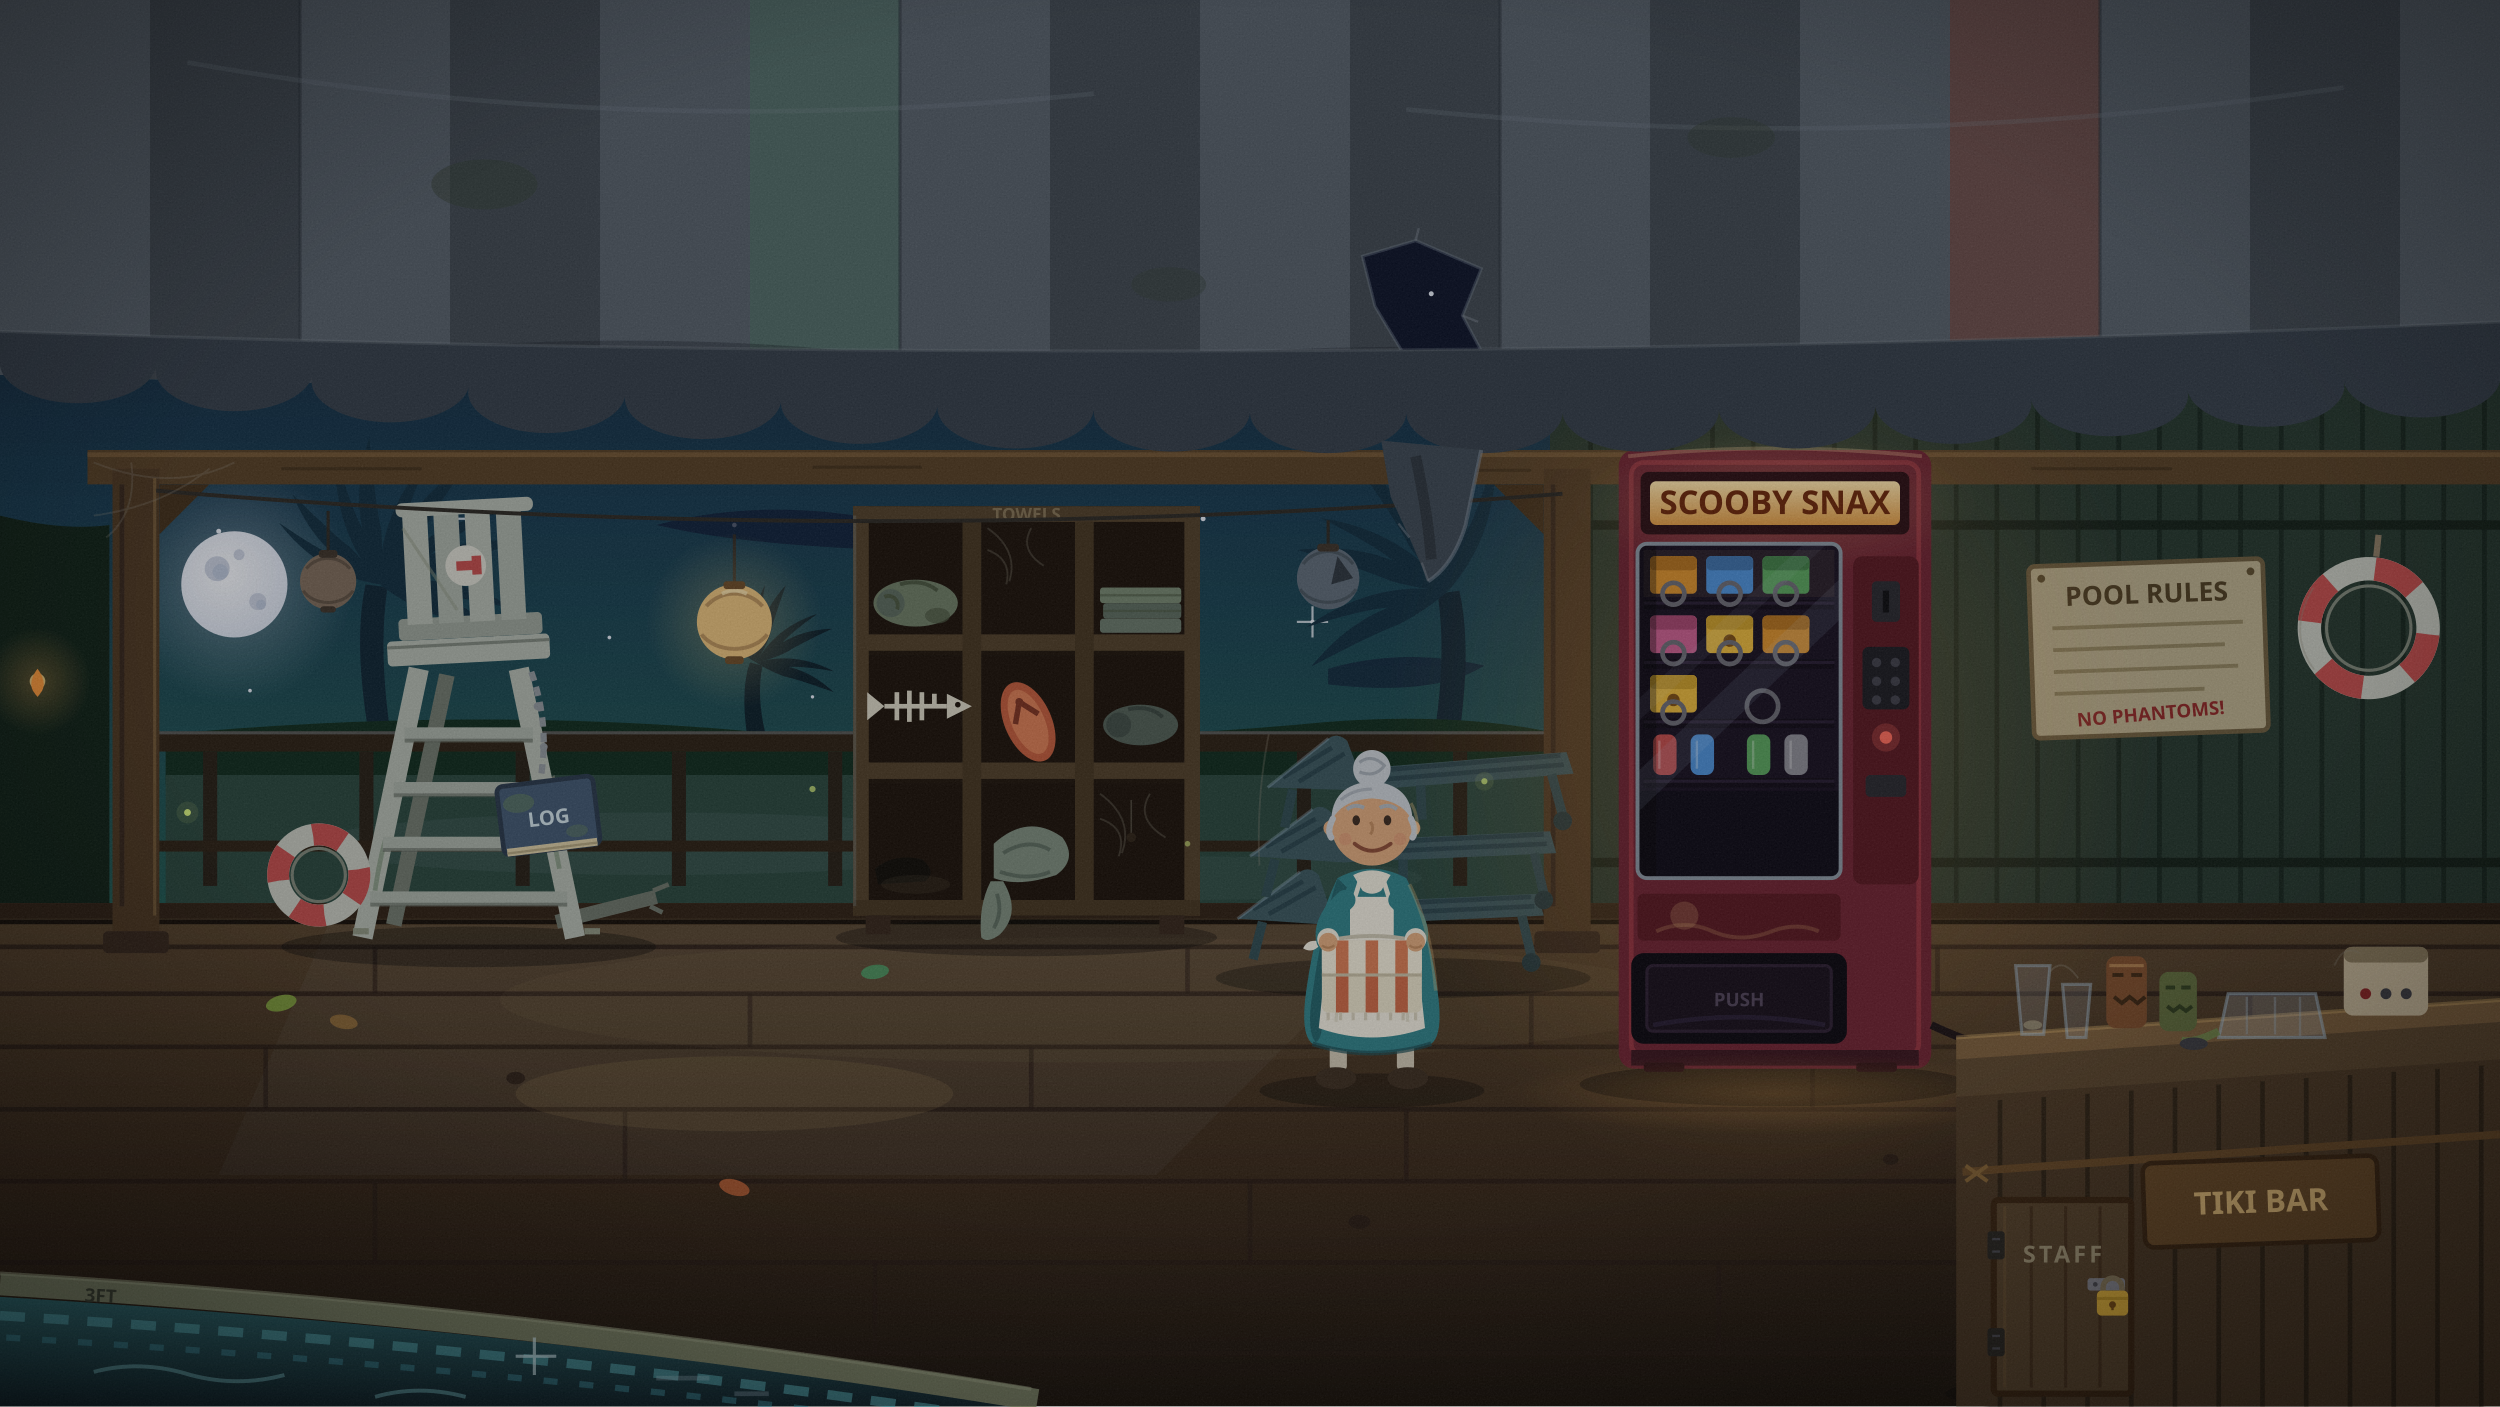
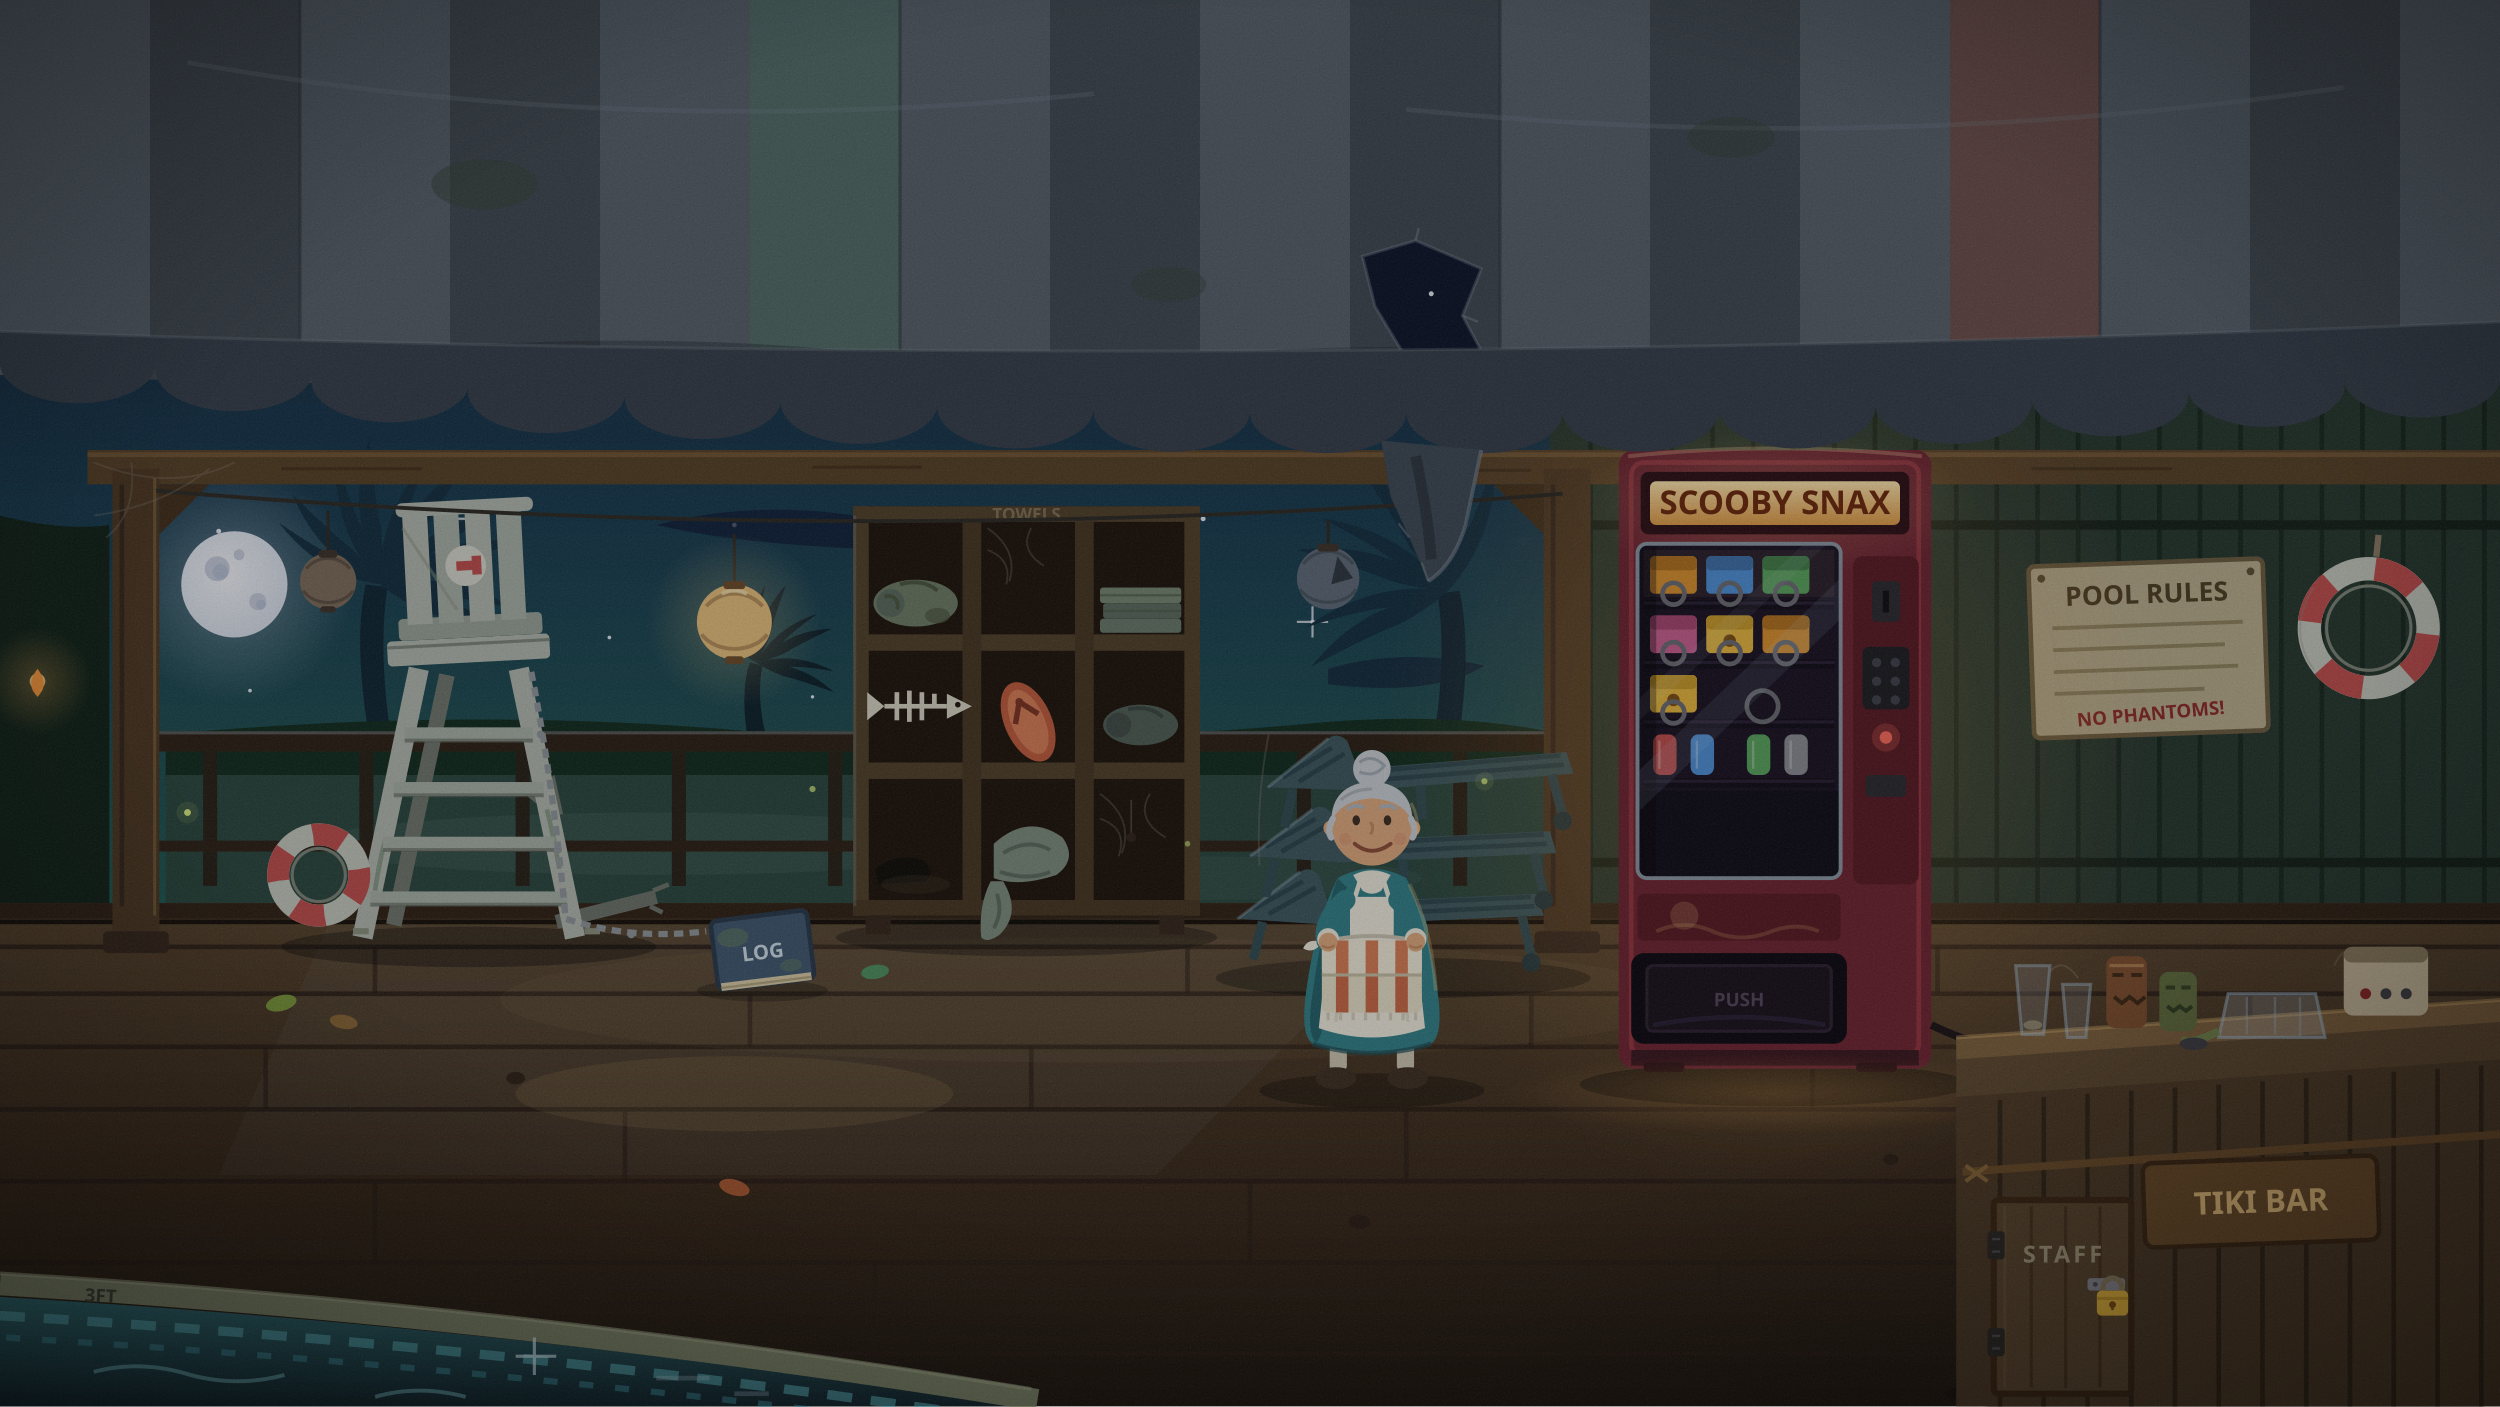
<svg xmlns="http://www.w3.org/2000/svg" width="1600" height="900" viewBox="0 0 1600 900">
  <defs>
    <linearGradient id="poolcabSky" x1="0" y1="0" x2="0" y2="1">
      <stop offset="0%" stop-color="#0a1128" />
      <stop offset="55%" stop-color="#14384f" />
      <stop offset="100%" stop-color="#1e5b52" />
    </linearGradient>
    <linearGradient id="poolcabFloor" x1="0" y1="0" x2="0" y2="1">
      <stop offset="0%" stop-color="#54402a" />
      <stop offset="55%" stop-color="#352517" />
      <stop offset="100%" stop-color="#1b130c" />
    </linearGradient>
    <linearGradient id="poolcabWater" x1="0" y1="0" x2="0" y2="1">
      <stop offset="0%" stop-color="#2c6a72" />
      <stop offset="100%" stop-color="#0d222b" />
    </linearGradient>
    <linearGradient id="poolcabHead" x1="0" y1="0" x2="0" y2="1">
      <stop offset="0%" stop-color="#ffe6ae" />
      <stop offset="100%" stop-color="#e09a44" />
    </linearGradient>
    <radialGradient id="poolcabMoonHalo" cx="50%" cy="50%" r="50%">
      <stop offset="0%" stop-color="#e8ecf5" stop-opacity="0.36" />
      <stop offset="100%" stop-color="#e8ecf5" stop-opacity="0" />
    </radialGradient>
    <radialGradient id="poolcabMoonSurf" cx="42%" cy="40%" r="70%">
      <stop offset="0%" stop-color="#f7f9fe" />
      <stop offset="100%" stop-color="#d7dfee" />
    </radialGradient>
    <radialGradient id="poolcabVendGlow" cx="50%" cy="50%" r="50%">
      <stop offset="0%" stop-color="#ffb45a" stop-opacity="0.24" />
      <stop offset="100%" stop-color="#ffb45a" stop-opacity="0" />
    </radialGradient>
    <radialGradient id="poolcabLanGlow" cx="50%" cy="50%" r="50%">
      <stop offset="0%" stop-color="#ffd98a" stop-opacity="0.55" />
      <stop offset="100%" stop-color="#ffd98a" stop-opacity="0" />
    </radialGradient>
    <radialGradient id="poolcabTorch" cx="50%" cy="50%" r="50%">
      <stop offset="0%" stop-color="#ffb45a" stop-opacity="0.3" />
      <stop offset="100%" stop-color="#ffb45a" stop-opacity="0" />
    </radialGradient>
    <radialGradient id="poolcabVign" cx="50%" cy="44%" r="75%">
      <stop offset="58%" stop-color="#000" stop-opacity="0" />
      <stop offset="100%" stop-color="#000" stop-opacity="0.42" />
    </radialGradient>
    <filter id="poolcabGrain">
      <feTurbulence type="fractalNoise" baseFrequency="0.9" numOctaves="2" stitchTiles="stitch" />
      <feColorMatrix type="saturate" values="0" />
      <feComponentTransfer>
        <feFuncA type="linear" slope="0.05" />
      </feComponentTransfer>
      <feComposite operator="over" in2="SourceGraphic" />
    </filter>
    <clipPath id="poolcabCanClip">
      <path d="M0 0 H1600 V230 Q800 264 0 240 Z" />
    </clipPath>
    <clipPath id="poolcabGlassClip">
      <rect x="1048" y="348" width="130" height="214" rx="6" />
    </clipPath>
    <path id="poolcabFrond" d="M0 0 Q46 -34 108 -26 Q64 -18 46 -10 Q80 -14 118 2 Q66 2 44 5 Q20 5 0 0 Z" />
    <g id="poolcabLng">
      <path d="M0 36 L40 6 Q46 2 52 8 L58 26 L192 20 L196 34 L60 40 Z" fill="#39565e" />
      <path d="M10 30 L42 12 M20 33 L50 16 M62 28 L188 22 M62 34 L190 28" stroke="#27424c" stroke-width="3" fill="none" />
      <path d="M16 38 L10 62 M182 34 L188 60 M98 38 V60" stroke="#2c4850" stroke-width="6" />
      <circle cx="188" cy="64" r="6" fill="#20363c" />
      <path d="M0 36 L40 6" stroke="#9db8cc" stroke-width="2" opacity="0.35" fill="none" />
    </g>
  </defs>
  <rect width="1600" height="600" fill="url(#poolcabSky)" />
  <g fill="#e6ecf8">
    <circle cx="140" cy="340" r="1.6" />
    <circle cx="210" cy="388" r="1.2" />
    <circle cx="300" cy="332" r="1.7" />
    <circle cx="390" cy="408" r="1.2" />
    <circle cx="470" cy="336" r="1.5" />
    <circle cx="555" cy="372" r="1.3" />
    <circle cx="610" cy="420" r="1.2" />
    <circle cx="770" cy="332" r="1.6" />
    <circle cx="840" cy="398" r="1.4" />
    <circle cx="940" cy="344" r="1.6" />
    <circle cx="520" cy="446" r="1.1" />
    <circle cx="160" cy="442" r="1.2" />
  </g>
  <g stroke="#eef2fa" stroke-width="1.4" opacity="0.8">
    <path d="M300 322 v20 M290 332 h20" />
    <path d="M840 388 v20 M830 398 h20" />
  </g>
  <path d="M420 336 q60 -16 128 -6 q48 10 104 2 q-48 24 -124 18 q-66 -4 -108 -14 Z" fill="#0a1630" opacity="0.7" />
  <path d="M850 428 q48 -14 100 -2 q-32 20 -100 12 Z" fill="#0a1630" opacity="0.6" />
  <circle cx="150" cy="374" r="76" fill="url(#poolcabMoonHalo)" />
  <circle cx="150" cy="374" r="34" fill="url(#poolcabMoonSurf)" />
  <g fill="#c7cfe0">
    <circle cx="139" cy="364" r="8" />
    <circle cx="165" cy="385" r="5.5" />
    <circle cx="153" cy="355" r="3.5" />
  </g>
  <g fill="#b2bdd4" opacity="0.7">
    <circle cx="141" cy="366" r="5" />
    <circle cx="167" cy="387" r="3.2" />
  </g>
  <g fill="#0c2232">
    <path d="M236 470 q-10 -60 -2 -96 l14 2 q-6 40 2 94 Z" />
    <path d="M934 470 q8 -56 0 -92 l-14 2 q6 38 -2 90 Z" />
  </g>
  <g fill="#0e2b3d">
    <g transform="translate(243 374) scale(0.8)">
      <use href="#poolcabFrond" transform="rotate(-95)" />
      <use href="#poolcabFrond" transform="rotate(-55)" />
      <use href="#poolcabFrond" transform="rotate(-18)" />
      <use href="#poolcabFrond" transform="rotate(24)" />
      <use href="#poolcabFrond" transform="rotate(-135) scale(0.85)" />
    </g>
    <g transform="translate(927 378) scale(-0.85,0.85)">
      <use href="#poolcabFrond" transform="rotate(-95)" />
      <use href="#poolcabFrond" transform="rotate(-55)" />
      <use href="#poolcabFrond" transform="rotate(-16)" />
      <use href="#poolcabFrond" transform="rotate(28)" />
    </g>
  </g>
  <g fill="#081c28">
    <path d="M478 470 q-4 -30 2 -46 l8 2 q-4 20 2 44 Z" />
    <g transform="translate(484 424) scale(0.45)">
      <use href="#poolcabFrond" transform="rotate(-70)" />
      <use href="#poolcabFrond" transform="rotate(-25)" />
      <use href="#poolcabFrond" transform="rotate(20)" />
      <use href="#poolcabFrond" transform="rotate(-115) scale(0.9)" />
    </g>
  </g>
  <path d="M106 470 Q300 452 480 468 Q660 480 850 462 Q930 456 990 468 V502 Q550 514 106 502 Z" fill="#0d2a1c" />
  <rect x="106" y="496" width="884" height="92" fill="#26443c" />
  <ellipse cx="420" cy="540" rx="220" ry="20" fill="#bcd7e8" opacity="0.07" />
  <ellipse cx="760" cy="562" rx="150" ry="14" fill="#bcd7e8" opacity="0.05" />
  <g fill="#241c14">
    <rect x="130" y="481" width="9" height="86" />
    <rect x="230" y="481" width="9" height="86" />
    <rect x="330" y="481" width="9" height="86" />
    <rect x="430" y="481" width="9" height="86" />
    <rect x="530" y="481" width="9" height="86" />
    <rect x="630" y="481" width="9" height="86" />
    <rect x="730" y="481" width="9" height="86" />
    <rect x="830" y="481" width="9" height="86" />
    <rect x="930" y="481" width="9" height="86" />
  </g>
  <rect x="100" y="538" width="900" height="7" fill="#2a1e12" />
  <rect x="100" y="468" width="900" height="13" fill="#2a1e12" />
  <path d="M100 469 H1000" stroke="#9db8cc" stroke-width="2" opacity="0.35" />
  <rect x="992" y="240" width="608" height="348" fill="#22342c" />
  <g stroke="#14231c" stroke-width="3">
    <path d="M1018 244 V584 M1044 244 V584 M1070 244 V584 M1096 244 V584 M1122 244 V584 M1148 244 V584 M1174 244 V584 M1200 244 V584 M1226 244 V584 M1252 244 V584 M1278 244 V584 M1304 244 V584 M1330 244 V584 M1356 244 V584 M1382 244 V584 M1408 244 V584 M1434 244 V584 M1460 244 V584 M1486 244 V584 M1512 244 V584 M1538 244 V584 M1564 244 V584 M1590 244 V584" />
  </g>
  <path d="M992 336 H1600 M992 552 H1600" stroke="#101c16" stroke-width="6" />
  <rect x="992" y="580" width="608" height="12" fill="#17110b" />
  <g transform="rotate(-2 1375 415)">
    <rect x="1300" y="360" width="150" height="110" rx="4" fill="#b8ad8c" stroke="#6a5a3c" stroke-width="3" />
    <text x="1375" y="386" font-family="Trebuchet MS" font-size="17" font-weight="bold" fill="#4a3a20" text-anchor="middle">POOL RULES</text>
    <path d="M1314 400 h122 M1314 414 h110 M1314 428 h118 M1314 442 h96" stroke="#8f825e" stroke-width="2.5" />
    <text x="1375" y="461" font-family="Trebuchet MS" font-size="12" font-weight="bold" fill="#8c2424" text-anchor="middle" transform="rotate(-3 1375 457)">NO PHANTOMS!</text>
    <circle cx="1308" cy="368" r="2.5" fill="#5a4a2c" />
    <circle cx="1442" cy="368" r="2.5" fill="#5a4a2c" />
  </g>
  <g transform="rotate(6 1516 402)">
    <circle cx="1516" cy="402" r="38" fill="none" stroke="#c4c8bf" stroke-width="15" />
    <circle cx="1516" cy="402" r="38" fill="none" stroke="#c04a4a" stroke-width="15" stroke-dasharray="29 30.7" />
    <circle cx="1516" cy="402" r="27" fill="none" stroke="#7c8478" stroke-width="2" />
    <path d="M1516 356 v-14" stroke="#8a7a64" stroke-width="4" />
    <path d="M1478 380 q-14 30 6 52" stroke="#8f8a7c" stroke-width="1.2" opacity="0.35" fill="none" />
  </g>
  <path d="M0 330 Q40 340 70 336 V600 H0 Z" fill="#0d2016" />
  <circle cx="24" cy="436" r="34" fill="url(#poolcabTorch)" />
  <circle cx="24" cy="436" r="5" fill="#ffd98a" opacity="0.85" />
  <path d="M24 428 q6 8 3 14 q-2 3 -3 4 q-1 -1 -3 -4 q-3 -6 3 -14 Z" fill="#ff9a3a" />
  <rect y="578" width="1600" height="322" fill="url(#poolcabFloor)" />
  <rect y="578" width="1600" height="10" fill="#2c1e12" />
  <path d="M0 590 H1600" stroke="#120c06" stroke-width="3" />
  <polygon points="210,592 900,592 740,752 140,752" fill="#bcd7e8" opacity="0.05" />
  <g stroke="#241812" stroke-width="3" opacity="0.8" fill="none">
    <path d="M0 606 H1600 M0 636 H1600 M0 670 H1600 M0 710 H1600 M0 756 H1600 M0 808 H1600 M0 866 H1600" />
  </g>
  <g stroke="#241812" stroke-width="3" opacity="0.6">
    <path d="M240 606 v30 M760 606 v30 M1240 606 v30 M480 636 v34 M980 636 v34 M1440 636 v34 M170 670 v40 M660 670 v40 M1160 670 v40 M400 710 v46 M900 710 v46 M1360 710 v46 M240 756 v52 M800 756 v52 M1280 756 v52 M560 808 v58 M1100 808 v58" />
  </g>
  <g fill="#241812" opacity="0.8">
    <ellipse cx="330" cy="690" rx="6" ry="4" />
    <ellipse cx="870" cy="782" rx="7" ry="4.5" />
    <ellipse cx="1210" cy="742" rx="5" ry="3.5" />
  </g>
  <ellipse cx="700" cy="640" rx="380" ry="40" fill="#ffdf9e" opacity="0.04" />
  <path d="M0 830 Q330 850 656 900 L0 900 Z" fill="url(#poolcabWater)" />
  <path d="M0 822 Q330 842 664 896" stroke="#7e8468" stroke-width="14" fill="none" />
  <path d="M0 815 Q330 835 660 889" stroke="#a2a888" stroke-width="2.5" fill="none" opacity="0.6" />
  <path d="M0 842 Q330 862 640 908" stroke="#52aab4" stroke-width="6" fill="none" stroke-dasharray="16 12" opacity="0.7" />
  <path d="M4 856 Q300 874 600 912" stroke="#3f96a8" stroke-width="4" fill="none" stroke-dasharray="9 14" opacity="0.55" />
  <path d="M60 878 q30 -8 62 2 q30 8 60 0 M240 894 q28 -8 58 0" stroke="#8adce4" stroke-width="2.5" fill="none" opacity="0.5" />
  <path d="M330 868 h26 M342 856 v24" stroke="#d8f2f8" stroke-width="2" opacity="0.7" />
  <path d="M420 882 h34 M470 892 h22" stroke="#bcd7e8" stroke-width="3" opacity="0.3" />
  <text x="54" y="833" font-family="Trebuchet MS" font-size="12" font-weight="bold" fill="#3a4032" transform="rotate(3 54 833)">3FT</text>
  <rect x="56" y="288" width="1544" height="22" fill="#543d24" />
  <path d="M56 291 H1600" stroke="#7a5c38" stroke-width="3" opacity="0.7" />
  <path d="M180 300 h90 M520 299 h70 M900 301 h80 M1300 300 h90" stroke="#3a2a16" stroke-width="2" opacity="0.7" />
  <rect x="72" y="300" width="30" height="298" fill="#4a3520" />
  <path d="M78 310 v270" stroke="#33241a" stroke-width="3" />
  <path d="M99 306 v280" stroke="#d9b06a" stroke-width="2" opacity="0.25" />
  <rect x="66" y="596" width="42" height="14" rx="3" fill="#33241a" />
  <path d="M102 310 L134 310 L102 342 Z" fill="#3f2c18" />
  <rect x="988" y="300" width="30" height="298" fill="#4a3520" />
  <path d="M994 310 v270" stroke="#33241a" stroke-width="3" />
  <rect x="982" y="596" width="42" height="14" rx="3" fill="#33241a" />
  <path d="M988 310 L956 310 L988 342 Z" fill="#3f2c18" />
  <ellipse cx="898" cy="626" rx="120" ry="13" fill="#000" opacity="0.32" />
  <use href="#poolcabLng" transform="translate(792 552)" />
  <use href="#poolcabLng" transform="translate(800 512)" />
  <use href="#poolcabLng" transform="translate(810 468) rotate(-2)" />
  <path d="M812 470 q-8 40 -6 84" stroke="#8f8a7c" stroke-width="1.2" opacity="0.3" fill="none" />
  <ellipse cx="657" cy="600" rx="122" ry="12" fill="#000" opacity="0.32" />
  <rect x="546" y="324" width="222" height="262" fill="#191009" />
  <rect x="546" y="406" width="222" height="12" fill="#4e3d28" />
  <rect x="546" y="488" width="222" height="12" fill="#4e3d28" />
  <path d="M546 418 h222 M546 500 h222" stroke="#1c130a" stroke-width="3" />
  <rect x="616" y="334" width="12" height="242" fill="#43331f" />
  <rect x="688" y="334" width="12" height="242" fill="#43331f" />
  <rect x="546" y="324" width="10" height="262" fill="#4e3d28" />
  <rect x="758" y="324" width="10" height="262" fill="#4e3d28" />
  <rect x="546" y="324" width="222" height="10" fill="#4e3d28" />
  <rect x="546" y="576" width="222" height="10" fill="#43331f" />
  <text x="657" y="333" font-family="Trebuchet MS" font-size="11" font-weight="bold" fill="#8a7a5c" text-anchor="middle" opacity="0.85">TOWELS</text>
  <rect x="554" y="586" width="16" height="12" fill="#33241a" />
  <rect x="742" y="586" width="16" height="12" fill="#33241a" />
  <ellipse cx="586" cy="386" rx="27" ry="15" fill="#6b7a64" />
  <circle cx="570" cy="386" r="9" fill="#58685c" />
  <path d="M566 382 a6 6 0 0 1 8 8" stroke="#47543f" stroke-width="2.5" fill="none" />
  <path d="M576 374 q14 -4 24 4" stroke="#47543f" stroke-width="2.5" fill="none" />
  <ellipse cx="600" cy="394" rx="8" ry="5" fill="#47543f" opacity="0.7" />
  <path d="M632 338 Q652 352 646 372 M632 352 Q648 358 644 374 M660 338 Q652 352 668 362" stroke="#8f8a7c" stroke-width="1.2" opacity="0.3" fill="none" />
  <rect x="704" y="376" width="52" height="10" rx="2" fill="#74846f" />
  <rect x="706" y="386" width="50" height="10" rx="2" fill="#5a6a5e" />
  <rect x="704" y="396" width="52" height="9" rx="2" fill="#67766a" />
  <path d="M704 381 h52 M706 391 h50" stroke="#47543f" stroke-width="1.5" opacity="0.6" />
  <g stroke="#d8d4c4" stroke-width="3" fill="none">
    <path d="M566 452 h40 M574 452 v-9 M582 452 v-10 M590 452 v-9 M598 452 v-8 M574 452 v9 M582 452 v10 M590 452 v9" />
  </g>
  <path d="M606 444 l16 8 l-16 8 Z" fill="#d8d4c4" />
  <circle cx="613" cy="451" r="1.8" fill="#191009" />
  <path d="M566 452 l-11 -9 v18 Z" fill="#d8d4c4" />
  <g transform="rotate(-24 658 462)">
    <ellipse cx="658" cy="462" rx="15" ry="27" fill="#c05a3a" />
    <ellipse cx="658" cy="462" rx="10.5" ry="22" fill="#d87a52" />
    <path d="M658 448 l-8 12 M658 448 l8 12" stroke="#7a3020" stroke-width="3.5" fill="none" />
    <circle cx="658" cy="448" r="2.5" fill="#7a3020" />
  </g>
  <ellipse cx="730" cy="464" rx="24" ry="13" fill="#4e5c54" />
  <circle cx="716" cy="464" r="8" fill="#3d4a44" />
  <path d="M722 454 q14 -3 22 5" stroke="#38443e" stroke-width="2.5" fill="none" />
  <path d="M560 556 q12 -10 30 -6 q10 8 2 14 l-30 2 Z" fill="#0d0a06" />
  <ellipse cx="586" cy="566" rx="22" ry="6" fill="#8a7a5c" opacity="0.12" />
  <path d="M636 540 q22 -20 44 -4 q10 14 -4 24 q-24 8 -40 2 Z" fill="#7a8a7c" />
  <path d="M642 546 q16 -10 30 -2 M640 558 q18 6 32 0" stroke="#5a6a5e" stroke-width="2.5" fill="none" />
  <path d="M642 564 q12 20 -2 34 q-8 6 -12 2 q-2 -20 6 -36 Z" fill="#7a8a7c" />
  <path d="M638 572 q4 12 -2 22" stroke="#5a6a5e" stroke-width="2.5" fill="none" />
  <path d="M704 508 Q726 524 718 546 M704 524 Q722 530 716 548 M736 508 Q726 524 746 536" stroke="#8f8a7c" stroke-width="1.2" opacity="0.3" fill="none" />
  <circle cx="724" cy="536" r="3" fill="#2c2115" />
  <path d="M724 512 v21" stroke="#8f8a7c" stroke-width="1" opacity="0.4" />
  <path d="M547 330 V580" stroke="#9db8cc" stroke-width="2" opacity="0.22" />
  <ellipse cx="300" cy="606" rx="120" ry="13" fill="#000" opacity="0.34" />
  <path d="M252 592 L286 432" stroke="#6e766c" stroke-width="10" />
  <path d="M334 432 L348 500 L342 512 L352 504 L356 522" stroke="#6e766c" stroke-width="9" fill="none" />
  <path d="M356 590 L420 574" stroke="#6a7268" stroke-width="9" />
  <path d="M418 570 l10 -4 M416 580 l8 4" stroke="#6a7268" stroke-width="3" />
  <path d="M232 600 L268 428" stroke="#b2b9b0" stroke-width="13" />
  <path d="M368 600 L332 428" stroke="#b2b9b0" stroke-width="13" />
  <path d="M240 570 q3 -20 7 -34 M358 556 q-4 -22 -8 -38" stroke="#5c7a5c" stroke-width="3" opacity="0.5" fill="none" />
  <path d="M259 470 H341 M252 505 H348 M245 540 H355 M237 575 H363" stroke="#a8b0a8" stroke-width="9" />
  <path d="M259 474 H341 M252 509 H348 M245 544 H355 M237 579 H363" stroke="#5a625a" stroke-width="2.5" opacity="0.6" />
  <path d="M236 596 h-10 M374 596 h10" stroke="#8a927f" stroke-width="4" />
  <g transform="rotate(-3 300 418)">
    <rect x="248" y="408" width="104" height="16" rx="3" fill="#b2b9b0" />
    <path d="M248 412 h104" stroke="#7c847c" stroke-width="2" />
    <rect x="256" y="394" width="92" height="14" rx="3" fill="#9aa39a" />
    <rect x="262" y="328" width="16" height="70" fill="#b2b9b0" />
    <rect x="282" y="328" width="16" height="70" fill="#a8b0a8" />
    <rect x="302" y="328" width="16" height="70" fill="#b2b9b0" />
    <rect x="322" y="328" width="16" height="70" fill="#a8b0a8" />
    <rect x="258" y="320" width="88" height="9" rx="4" fill="#b2b9b0" />
    <circle cx="301" cy="362" r="13" fill="#d8d8d0" />
    <path d="M295 358 h12 v-6 h-12 z" fill="#c04a4a" transform="rotate(90 301 362)" />
    <rect x="295" y="359" width="12" height="6" fill="#c04a4a" />
    <path d="M262 336 l32 54" stroke="#8a927f" stroke-width="2" opacity="0.5" />
  </g>
-   <path d="M340 430 q12 34 6 68" stroke="#8f959c" stroke-width="4" fill="none" stroke-dasharray="6 4" />
-   <circle cx="344" cy="452" r="2.5" fill="#8f959c" />
-   <circle cx="348" cy="478" r="2.5" fill="#8f959c" />
-   <g transform="rotate(-7 350 522)">
+   <path d="M340 430 Q354 500 362 588 Q404 602 452 596" stroke="#8f959c" stroke-width="4" fill="none" stroke-dasharray="6 4" />
+   <circle cx="346" cy="470" r="2.5" fill="#8f959c" />
+   <circle cx="357" cy="544" r="2.5" fill="#8f959c" />
+   <circle cx="404" cy="598" r="2.5" fill="#8f959c" />
+   <ellipse cx="488" cy="634" rx="42" ry="7" fill="#000" opacity="0.28" />
+   <g transform="translate(137 86) rotate(-7 350 522)">
    <rect x="320" y="500" width="62" height="44" rx="4" fill="#3e5570" stroke="#26364a" stroke-width="3" />
    <ellipse cx="333" cy="512" rx="10" ry="6" fill="#5c7a5c" opacity="0.6" />
    <ellipse cx="368" cy="534" rx="7" ry="4" fill="#5c7a5c" opacity="0.5" />
    <text x="351" y="528" font-family="Trebuchet MS" font-size="13" font-weight="bold" fill="#cfe0e8" text-anchor="middle">LOG</text>
    <rect x="322" y="540" width="58" height="5" fill="#d8cba4" />
    <path d="M322 543 h58" stroke="#b0a37e" stroke-width="1.5" />
  </g>
  <g transform="rotate(-8 204 560)">
    <circle cx="204" cy="560" r="26" fill="none" stroke="#c4c8bf" stroke-width="14" />
    <circle cx="204" cy="560" r="26" fill="none" stroke="#c04a4a" stroke-width="14" stroke-dasharray="20 20.8" />
    <circle cx="204" cy="560" r="17" fill="none" stroke="#7c8478" stroke-width="2" />
  </g>
  <ellipse cx="180" cy="642" rx="10" ry="5" fill="#7c9a3a" transform="rotate(-14 180 642)" />
  <ellipse cx="220" cy="654" rx="9" ry="4.5" fill="#8a6636" transform="rotate(10 220 654)" />
  <ellipse cx="560" cy="622" rx="9" ry="4.5" fill="#4a8f5c" transform="rotate(-8 560 622)" />
  <ellipse cx="470" cy="760" rx="10" ry="5" fill="#a8552e" transform="rotate(16 470 760)" />
  <ellipse cx="1136" cy="470" rx="250" ry="300" fill="url(#poolcabVendGlow)" />
  <ellipse cx="1136" cy="694" rx="125" ry="14" fill="#000" opacity="0.38" />
  <rect x="1036" y="288" width="200" height="396" rx="10" fill="#6e2130" />
  <path d="M1042 292 q94 -10 188 0" stroke="#ffd7a0" stroke-width="2.5" fill="none" opacity="0.3" />
  <rect x="1044" y="296" width="184" height="380" rx="8" fill="none" stroke="#93313d" stroke-width="3" />
  <ellipse cx="1136" cy="322" rx="130" ry="46" fill="url(#poolcabLanGlow)" opacity="0.4" />
  <rect x="1050" y="302" width="172" height="40" rx="5" fill="#2a0d12" />
  <rect x="1056" y="308" width="160" height="28" rx="4" fill="url(#poolcabHead)" />
  <text x="1136" y="329" font-family="Trebuchet MS" font-size="21" font-weight="bold" fill="#6b2508" text-anchor="middle">SCOOBY SNAX</text>
  <rect x="1048" y="348" width="130" height="214" rx="6" fill="#150e20" />
  <g clip-path="url(#poolcabGlassClip)">
    <rect x="1052" y="352" width="122" height="30" fill="#ffcf8a" opacity="0.08" />
    <rect x="1052" y="384" width="122" height="6" fill="#000" opacity="0.35" />
    <rect x="1052" y="422" width="122" height="6" fill="#000" opacity="0.35" />
    <rect x="1052" y="460" width="122" height="6" fill="#000" opacity="0.35" />
    <rect x="1052" y="498" width="122" height="6" fill="#000" opacity="0.35" />
    <path d="M1052 386 h122 M1052 424 h122 M1052 462 h122 M1052 500 h122" stroke="#241a30" stroke-width="2" />
    <rect x="1056" y="356" width="30" height="24" rx="3" fill="#d98f2b" />
    <rect x="1056" y="356" width="30" height="9" rx="3" fill="#b06f1c" />
    <rect x="1092" y="356" width="30" height="24" rx="3" fill="#4a8fd9" />
    <rect x="1092" y="356" width="30" height="9" rx="3" fill="#3a6ea8" />
    <rect x="1128" y="356" width="30" height="24" rx="3" fill="#57a35c" />
    <rect x="1128" y="356" width="30" height="9" rx="3" fill="#3f7c46" />
    <rect x="1056" y="394" width="30" height="24" rx="3" fill="#c95c8f" />
    <rect x="1056" y="394" width="30" height="9" rx="3" fill="#a4436e" />
    <rect x="1092" y="394" width="30" height="24" rx="3" fill="#e8b73a" />
    <rect x="1092" y="394" width="30" height="9" rx="3" fill="#c99b28" />
    <circle cx="1107" cy="410" r="4" fill="#7a4b12" />
    <rect x="1128" y="394" width="30" height="24" rx="3" fill="#d98f2b" />
    <rect x="1128" y="394" width="30" height="9" rx="3" fill="#b06f1c" />
    <rect x="1056" y="432" width="30" height="24" rx="3" fill="#e8b73a" />
    <rect x="1056" y="432" width="30" height="9" rx="3" fill="#c99b28" />
    <circle cx="1071" cy="448" r="4" fill="#7a4b12" />
    <circle cx="1128" cy="452" r="10" fill="none" stroke="#6a6a74" stroke-width="3" />
    <rect x="1058" y="470" width="15" height="26" rx="5" fill="#c04a4a" />
    <rect x="1082" y="470" width="15" height="26" rx="5" fill="#4a8fd9" />
    <rect x="1118" y="470" width="15" height="26" rx="5" fill="#57a35c" />
    <rect x="1142" y="470" width="15" height="26" rx="5" fill="#8a8a94" />
    <path d="M1062 474 v18 M1086 474 v18 M1122 474 v18 M1146 474 v18" stroke="#fff" stroke-width="1.5" opacity="0.3" />
    <circle cx="1071" cy="380" r="7" fill="none" stroke="#6a6a74" stroke-width="3" />
    <circle cx="1107" cy="380" r="7" fill="none" stroke="#6a6a74" stroke-width="3" />
    <circle cx="1143" cy="380" r="7" fill="none" stroke="#6a6a74" stroke-width="3" />
    <circle cx="1071" cy="418" r="7" fill="none" stroke="#6a6a74" stroke-width="3" />
    <circle cx="1107" cy="418" r="7" fill="none" stroke="#6a6a74" stroke-width="3" />
    <circle cx="1143" cy="418" r="7" fill="none" stroke="#6a6a74" stroke-width="3" />
    <circle cx="1071" cy="456" r="7" fill="none" stroke="#6a6a74" stroke-width="3" />
    <rect x="1048" y="506" width="130" height="56" fill="#0a0714" opacity="0.8" />
    <rect x="1048" y="348" width="12" height="214" fill="#000" opacity="0.35" />
    <path d="M1048 520 L1178 396 L1178 370 L1048 494 Z" fill="#cfe0ff" opacity="0.1" />
    <path d="M1048 462 L1178 340 L1178 326 L1048 448 Z" fill="#cfe0ff" opacity="0.07" />
  </g>
  <rect x="1048" y="348" width="130" height="214" rx="6" fill="none" stroke="#8a95a2" stroke-width="2.5" />
  <rect x="1186" y="356" width="42" height="210" rx="6" fill="#571620" />
  <rect x="1198" y="372" width="18" height="26" rx="3" fill="#26262e" />
  <path d="M1207 378 v14" stroke="#0c0c10" stroke-width="4" />
  <rect x="1192" y="414" width="30" height="40" rx="4" fill="#191921" />
  <g fill="#3d3d48">
    <circle cx="1201" cy="424" r="3" />
    <circle cx="1213" cy="424" r="3" />
    <circle cx="1201" cy="436" r="3" />
    <circle cx="1213" cy="436" r="3" />
    <circle cx="1201" cy="448" r="3" />
    <circle cx="1213" cy="448" r="3" />
  </g>
  <circle cx="1207" cy="472" r="9" fill="#ff6a5a" opacity="0.25" />
  <circle cx="1207" cy="472" r="4" fill="#ff6a5a">
    <animate attributeName="opacity" values="1;0.35;1" dur="2.4s" repeatCount="indefinite" />
  </circle>
  <rect x="1194" y="496" width="26" height="14" rx="3" fill="#26262e" />
  <rect x="1048" y="572" width="130" height="30" rx="4" fill="#571620" />
  <path d="M1060 596 q18 -8 36 0 q18 8 38 0 q16 -6 30 0" stroke="#d8a86a" stroke-width="2.5" fill="none" opacity="0.25" />
  <circle cx="1078" cy="586" r="9" fill="#e8c07c" opacity="0.22" />
  <rect x="1044" y="610" width="138" height="58" rx="8" fill="#08050e" />
  <rect x="1054" y="618" width="118" height="42" rx="4" fill="#150d1a" stroke="#2a1c30" stroke-width="2" />
  <text x="1113" y="644" font-family="Trebuchet MS" font-size="12" font-weight="bold" fill="#4e4258" text-anchor="middle">PUSH</text>
  <path d="M1058 656 q55 -10 110 0" stroke="#241a30" stroke-width="3" fill="none" />
  <rect x="1044" y="672" width="184" height="10" fill="#38121c" />
  <rect x="1052" y="680" width="26" height="6" rx="2" fill="#2a0d12" />
  <rect x="1188" y="680" width="26" height="6" rx="2" fill="#2a0d12" />
  <path d="M1236 656 q42 20 66 16" stroke="#1a0f12" stroke-width="5" fill="none" />
  <ellipse cx="1136" cy="700" rx="175" ry="26" fill="url(#poolcabVendGlow)" />
  <ellipse cx="1430" cy="892" rx="185" ry="16" fill="#000" opacity="0.3" />
  <path d="M1252 702 L1600 678 L1600 900 L1252 900 Z" fill="#4c3824" />
  <g stroke="#2f2214" stroke-width="3">
    <path d="M1280 704 V900 M1308 702 V900 M1336 700 V900 M1364 698 V900 M1392 696 V900 M1420 694 V900 M1448 692 V900 M1476 690 V900 M1504 688 V900 M1532 686 V900 M1560 684 V900 M1588 682 V900" />
  </g>
  <path d="M1256 750 L1600 726" stroke="#6b4a26" stroke-width="5" fill="none" />
  <path d="M1258 746 l14 10 m-14 0 l14 -10" stroke="#8a6636" stroke-width="2.5" />
  <g transform="rotate(-2 1447 769)">
    <rect x="1372" y="742" width="150" height="54" rx="6" fill="#6b4a26" stroke="#3a2410" stroke-width="3" />
    <text x="1447" y="776" font-family="Trebuchet MS" font-size="20" font-weight="bold" fill="#e8c07c" text-anchor="middle">TIKI BAR</text>
  </g>
  <g id="poolcab_staff_door">
    <rect x="1276" y="768" width="88" height="124" rx="3" fill="#5a442c" stroke="#3a2410" stroke-width="4" />
    <path d="M1300 772 V888 M1322 772 V888 M1344 772 V888" stroke="#3a2410" stroke-width="2" opacity="0.6" />
    <path d="M1283 772 V888" stroke="#7a5c3a" stroke-width="2" opacity="0.4" />
    <rect x="1272" y="788" width="11" height="18" rx="2" fill="#2a2622" />
    <rect x="1272" y="850" width="11" height="18" rx="2" fill="#2a2622" />
    <path d="M1275 793 h5 M1275 801 h5 M1275 855 h5 M1275 863 h5" stroke="#4a4a52" stroke-width="1.5" />
    <text x="1320" y="808" font-family="Trebuchet MS" font-size="15" font-weight="bold" fill="#b8ad8c" text-anchor="middle" opacity="0.85" letter-spacing="2">STAFF</text>
    <rect x="1336" y="818" width="24" height="8" rx="2" fill="#8a8a94" />
    <circle cx="1341" cy="822" r="1.5" fill="#4a4a52" />
    <path d="M1346 828 v-4 a6 6 0 0 1 12 0 v4" stroke="#8a7a5c" stroke-width="3.5" fill="none" />
    <rect x="1342" y="826" width="20" height="16" rx="3" fill="#e8b73a" />
    <path d="M1342 831 h20" stroke="#c99b28" stroke-width="2" />
    <circle cx="1352" cy="835" r="2.2" fill="#7a4b12" />
    <path d="M1352 835 v3.5" stroke="#7a4b12" stroke-width="1.5" />
  </g>
  <path d="M1252 664 L1600 640 L1600 678 L1252 702 Z" fill="#5a442c" />
  <path d="M1252 664 L1600 640 L1600 654 L1252 678 Z" fill="#7a5c3a" />
  <path d="M1252 664 L1600 640" stroke="#d9b06a" stroke-width="2.5" opacity="0.4" />
  <path d="M1290 618 L1312 618 L1308 662 L1294 662 Z" fill="#cfe0ff" opacity="0.16" />
  <path d="M1290 618 L1312 618 L1308 662 L1294 662 Z" fill="none" stroke="#9fb8cc" stroke-width="2" opacity="0.5" />
  <ellipse cx="1301" cy="656" rx="6" ry="3" fill="#b8ad8c" opacity="0.55" />
  <path d="M1320 630 L1338 630 L1335 664 L1323 664 Z" fill="#cfe0ff" opacity="0.16" />
  <path d="M1320 630 L1338 630 L1335 664 L1323 664 Z" fill="none" stroke="#9fb8cc" stroke-width="2" opacity="0.5" />
  <path d="M1312 622 Q1320 612 1330 626" stroke="#8f8a7c" stroke-width="1.2" opacity="0.35" fill="none" />
  <rect x="1348" y="612" width="26" height="46" rx="6" fill="#7a4a2a" />
  <path d="M1352 624 h7 m5 0 h7 M1353 638 l5 4 5 -4 5 4 5 -4" stroke="#3a2410" stroke-width="2.5" fill="none" />
  <path d="M1350 618 h22" stroke="#a8794a" stroke-width="2" />
  <rect x="1382" y="622" width="24" height="38" rx="6" fill="#5c6a3a" />
  <path d="M1386 632 h6 m4 0 h6 M1387 644 l4 3 4 -3 4 3 4 -3" stroke="#2c3a1c" stroke-width="2.5" fill="none" />
  <path d="M1426 636 L1482 636 L1488 664 L1420 664 Z" fill="#cfe0ff" opacity="0.2" />
  <path d="M1426 636 L1482 636 L1488 664 L1420 664 Z" fill="none" stroke="#9fb8cc" stroke-width="2" opacity="0.55" />
  <path d="M1438 638 v24 M1456 638 v24 M1472 638 v25" stroke="#9fb8cc" stroke-width="1.5" opacity="0.35" />
  <path d="M1420 660 q-16 8 -24 6" stroke="#6a8a4a" stroke-width="5" fill="none" opacity="0.8" />
  <ellipse cx="1404" cy="668" rx="9" ry="4" fill="#3a3a42" />
  <rect x="1500" y="606" width="54" height="44" rx="6" fill="#c8b89a" />
  <rect x="1500" y="606" width="54" height="10" rx="5" fill="#8a7a5c" />
  <circle cx="1514" cy="636" r="3.5" fill="#8c2424" />
  <circle cx="1527" cy="636" r="3.5" fill="#3a3a42" />
  <circle cx="1540" cy="636" r="3.5" fill="#3a3a42" />
  <path d="M1494 618 Q1500 604 1510 610" stroke="#8f8a7c" stroke-width="1.2" opacity="0.3" fill="none" />
  <path d="M100 314 Q550 352 1000 316" stroke="#2a2622" stroke-width="2.5" fill="none" />
  <path d="M210 327 v27 M470 342 v32 M850 333 v17" stroke="#2a2622" stroke-width="2" />
  <circle cx="210" cy="372" r="18" fill="#7c6a5a" />
  <path d="M196 364 a18 18 0 0 1 28 0 M194 378 a18 14 0 0 0 32 0" stroke="#5c4e42" stroke-width="2" fill="none" />
  <rect x="204" y="352" width="12" height="5" rx="2" fill="#3a3028" />
  <rect x="205" y="388" width="10" height="4" rx="2" fill="#3a3028" />
  <circle cx="470" cy="398" r="56" fill="url(#poolcabLanGlow)" opacity="0.55">
    <animate attributeName="opacity" values="0.4;0.62;0.46;0.58;0.4" dur="5s" repeatCount="indefinite" />
  </circle>
  <circle cx="470" cy="398" r="24" fill="#e8c07c" />
  <path d="M452 388 a24 24 0 0 1 36 0 M449 406 a24 18 0 0 0 42 0" stroke="#b8905a" stroke-width="2.5" fill="none" />
  <path d="M462 380 q8 -4 16 0" stroke="#f7e3b2" stroke-width="2.5" fill="none" opacity="0.8" />
  <rect x="463" y="372" width="14" height="5" rx="2" fill="#6b4a26" />
  <rect x="464" y="420" width="12" height="5" rx="2" fill="#6b4a26" />
  <ellipse cx="470" cy="700" rx="140" ry="24" fill="#ffd98a" opacity="0.09" />
  <circle cx="850" cy="370" r="20" fill="#5c6a78" />
  <path d="M834 361 a20 20 0 0 1 32 0 M832 377 a20 15 0 0 0 36 0" stroke="#46525e" stroke-width="2" fill="none" />
  <path d="M856 356 l10 14 -14 4 Z" fill="#2b333d" />
  <rect x="843" y="348" width="14" height="5" rx="2" fill="#3a3028" />
  <g fill="#d9f27e">
    <circle cx="120" cy="520" r="2.2" />
    <circle cx="520" cy="505" r="2" opacity="0.75" />
    <circle cx="760" cy="540" r="1.8" opacity="0.6" />
    <circle cx="950" cy="500" r="2" opacity="0.8" />
  </g>
  <g fill="#d9f27e" opacity="0.12">
    <circle cx="120" cy="520" r="7" />
    <circle cx="950" cy="500" r="6" />
  </g>
  <path d="M0 0 H1600 V230 Q800 264 0 240 Z" fill="#545e6a" />
  <g clip-path="url(#poolcabCanClip)">
    <rect x="96" width="96" height="300" fill="#3d4650" />
    <rect x="288" width="96" height="300" fill="#3d4650" />
    <rect x="480" width="96" height="300" fill="#4e6a66" />
    <rect x="672" width="96" height="300" fill="#3d4650" />
    <rect x="864" width="96" height="300" fill="#3d4650" />
    <rect x="1056" width="96" height="300" fill="#3d4650" />
    <rect x="1248" width="96" height="300" fill="#6a4c4a" />
    <rect x="1440" width="96" height="300" fill="#3d4650" />
    <path d="M192 0 V300 M576 0 V300 M960 0 V300 M1344 0 V300" stroke="#2b333d" stroke-width="2" opacity="0.6" />
    <ellipse cx="400" cy="252" rx="240" ry="34" fill="#161c26" opacity="0.35" />
    <ellipse cx="900" cy="258" rx="260" ry="36" fill="#161c26" opacity="0.35" />
    <ellipse cx="1350" cy="246" rx="220" ry="30" fill="#161c26" opacity="0.3" />
    <path d="M120 40 Q400 90 700 60 M900 70 Q1200 100 1500 56" stroke="#79828e" stroke-width="3" fill="none" opacity="0.25" />
    <ellipse cx="310" cy="118" rx="34" ry="16" fill="#333f36" opacity="0.5" />
    <ellipse cx="1108" cy="88" rx="28" ry="13" fill="#333f36" opacity="0.45" />
    <ellipse cx="748" cy="182" rx="24" ry="11" fill="#333f36" opacity="0.4" />
    <path d="M872 164 L906 154 L948 172 L936 202 L952 232 L898 226 L880 196 Z" fill="#0a1128" />
    <circle cx="916" cy="188" r="1.6" fill="#e6ecf8" />
    <path d="M872 164 L906 154 L948 172 L936 202 L952 232 L898 226 L880 196 Z" fill="none" stroke="#8592a2" stroke-width="2" opacity="0.35" />
    <path d="M898 226 l-6 10 M936 202 l10 4 M906 154 l2 -8" stroke="#79828e" stroke-width="1.5" opacity="0.5" />
  </g>
  <path d="M0 212 Q800 240 1600 206 L1600 238 a50 26 0 0 1 -100 6 a50 26 0 0 1 -100 6 a50 26 0 0 1 -100 6 a50 26 0 0 1 -100 4 a50 26 0 0 1 -100 2 a50 26 0 0 1 -100 2 a50 26 0 0 1 -100 0 a50 26 0 0 1 -100 0 a50 26 0 0 1 -100 -2 a50 26 0 0 1 -100 -2 a50 26 0 0 1 -100 -4 a50 26 0 0 1 -100 -2 a50 26 0 0 1 -100 -6 a50 26 0 0 1 -100 -8 a50 26 0 0 1 -100 -6 a50 26 0 0 1 -100 -4 Z" fill="#323c48" />
  <path d="M0 212 Q800 240 1600 206" stroke="#79828e" stroke-width="2" fill="none" opacity="0.3" />
  <g>
    <animateTransform attributeName="transform" type="rotate" values="-3 912 288;4 912 288;-3 912 288" dur="4.2s" repeatCount="indefinite" />
    <path d="M884 282 L948 288 L938 336 Q930 362 914 372 L902 344 L890 318 Z" fill="#3a4652" />
    <path d="M906 292 Q914 330 916 358" stroke="#2b333d" stroke-width="7" fill="none" />
    <path d="M948 288 L938 336 Q930 362 914 372" stroke="#8592a2" stroke-width="2.5" opacity="0.5" fill="none" />
    <path d="M914 372 l-4 -12 M902 344 l-7 -9" stroke="#79828e" stroke-width="1.5" opacity="0.5" />
  </g>
  <path d="M60 296 Q110 316 150 296 M60 330 Q104 324 134 300 M84 296 Q88 328 68 344" stroke="#8f8a7c" stroke-width="1.2" opacity="0.28" fill="none" />
  <g id="poolcab_rosa">
    <ellipse id="poolcab_rosa_shadow" cx="878" cy="698" rx="72" ry="11" fill="#000000" opacity="0.32" />
    <rect x="851" y="656" width="11" height="30" rx="4" fill="#cfc6b4" />
    <rect x="894" y="656" width="11" height="30" rx="4" fill="#cfc6b4" />
    <ellipse cx="855" cy="690" rx="13" ry="7" fill="#3a2c20" />
    <ellipse cx="901" cy="690" rx="13" ry="7" fill="#3a2c20" />
    <path id="poolcab_rosa_dress" d="M856 562 Q878 550 900 562 Q914 590 920 634 Q924 662 916 668 Q878 680 840 668 Q832 662 836 634 Q842 590 856 562 Z" fill="#2e8089" />
    <path d="M856 562 Q846 592 840 636 Q836 660 842 667 Q848 664 846 640 Q850 598 862 568 Z" fill="#205f68" />
    <path d="M840 668 Q878 680 916 668" stroke="#1a4a52" stroke-width="3" fill="none" opacity="0.7" />
    <path d="M866 560 Q878 554 890 560 L884 570 Q878 574 872 570 Z" fill="#f0ece0" />
    <path d="M866 578 L871 562 M890 578 L885 562" stroke="#f0ece0" stroke-width="3" fill="none" />
    <rect x="864" y="574" width="28" height="28" rx="4" fill="#f2eee2" />
    <path id="poolcab_rosa_apron" d="M850 602 Q878 596 906 602 L912 658 Q878 670 844 658 Z" fill="#f2eee2" />
    <path d="M850 602 Q878 596 906 602" stroke="#ccc6b4" stroke-width="2.5" fill="none" />
    <path d="M858 612 L855 654 M898 612 L901 654" stroke="#d8d2c0" stroke-width="2" opacity="0.8" />
    <path d="M846 603 q-9 -3 -12 4 q7 4 12 -4" fill="#f2eee2" />
    <path d="M861 576 Q846 590 849 602" stroke="#2e8089" stroke-width="13" stroke-linecap="round" fill="none" />
    <path d="M895 576 Q910 590 907 602" stroke="#2e8089" stroke-width="13" stroke-linecap="round" fill="none" />
    <circle cx="850" cy="601" r="7" fill="#f0ece0" />
    <circle cx="906" cy="601" r="7" fill="#f0ece0" />
    <g id="poolcab_rosa_towel">
      <rect x="846" y="602" width="64" height="46" rx="4" fill="#eae2cc" />
      <rect x="855" y="602" width="8" height="46" fill="#cc6644" />
      <rect x="874" y="602" width="8" height="46" fill="#cc6644" />
      <rect x="893" y="602" width="8" height="46" fill="#cc6644" />
      <rect x="846" y="602" width="64" height="22" rx="4" fill="#f4eedd" />
      <rect x="855" y="602" width="8" height="22" fill="#d87a52" />
      <rect x="874" y="602" width="8" height="22" fill="#d87a52" />
      <rect x="893" y="602" width="8" height="22" fill="#d87a52" />
      <path d="M846 624 h64" stroke="#c8bfa6" stroke-width="2" />
      <path d="M850 648 v5 M858 648 v5 M866 648 v5 M874 648 v5 M882 648 v5 M890 648 v5 M898 648 v5 M906 648 v5" stroke="#d6cfbc" stroke-width="2" />
    </g>
    <circle cx="850" cy="603" r="6" fill="#e0aa7e" />
    <circle cx="906" cy="603" r="6" fill="#e0aa7e" />
    <path d="M846 605 q4 3 8 0 M902 605 q4 3 8 0" stroke="#c08a5e" stroke-width="1.5" fill="none" />
    <circle id="poolcab_rosa_bun" cx="878" cy="492" r="12" fill="#ccd2d8" />
    <path d="M870 488 q8 -6 16 2 q-6 8 -16 4" fill="none" stroke="#a4acb6" stroke-width="2" />
    <circle cx="852" cy="530" r="5" fill="#e0aa7e" />
    <circle cx="904" cy="530" r="5" fill="#e0aa7e" />
    <circle id="poolcab_rosa_head" cx="878" cy="528" r="26" fill="#e0aa7e" />
    <path d="M852 526 Q852 502 878 500 Q904 502 904 526 Q898 512 878 511 Q858 512 852 526 Z" fill="#ccd2d8" />
    <path d="M853 524 q-4 8 -1 12 M903 524 q4 8 1 12" stroke="#ccd2d8" stroke-width="4" fill="none" stroke-linecap="round" />
    <path d="M858 512 Q866 505 878 505" stroke="#a4acb6" stroke-width="2" fill="none" opacity="0.8" />
    <path d="M862 518 q5 -4 11 -1 M883 517 q6 -3 11 1" stroke="#b0b8c0" stroke-width="2.5" fill="none" />
    <ellipse cx="868" cy="525" rx="2.4" ry="3.2" fill="#3a2a20" />
    <ellipse cx="888" cy="525" rx="2.4" ry="3.2" fill="#3a2a20" />
    <path d="M877 526 q3 4 0 8" stroke="#c08a5e" stroke-width="2" fill="none" />
    <path d="M867 540 Q878 549 890 540" stroke="#8a4a34" stroke-width="2.5" fill="none" stroke-linecap="round" />
    <circle cx="861" cy="537" r="4" fill="#d98a6a" opacity="0.4" />
    <circle cx="896" cy="537" r="4" fill="#d98a6a" opacity="0.4" />
    <path d="M903 514 Q908 522 907 534" stroke="#ffcf8a" stroke-width="2" opacity="0.35" fill="none" />
    <path d="M902 566 Q916 594 919 634" stroke="#ffcf8a" stroke-width="2.5" opacity="0.3" fill="none" />
  </g>
  <rect width="1600" height="900" filter="url(#poolcabGrain)" opacity="0.3" />
  <rect width="1600" height="900" fill="url(#poolcabVign)" />
</svg>
